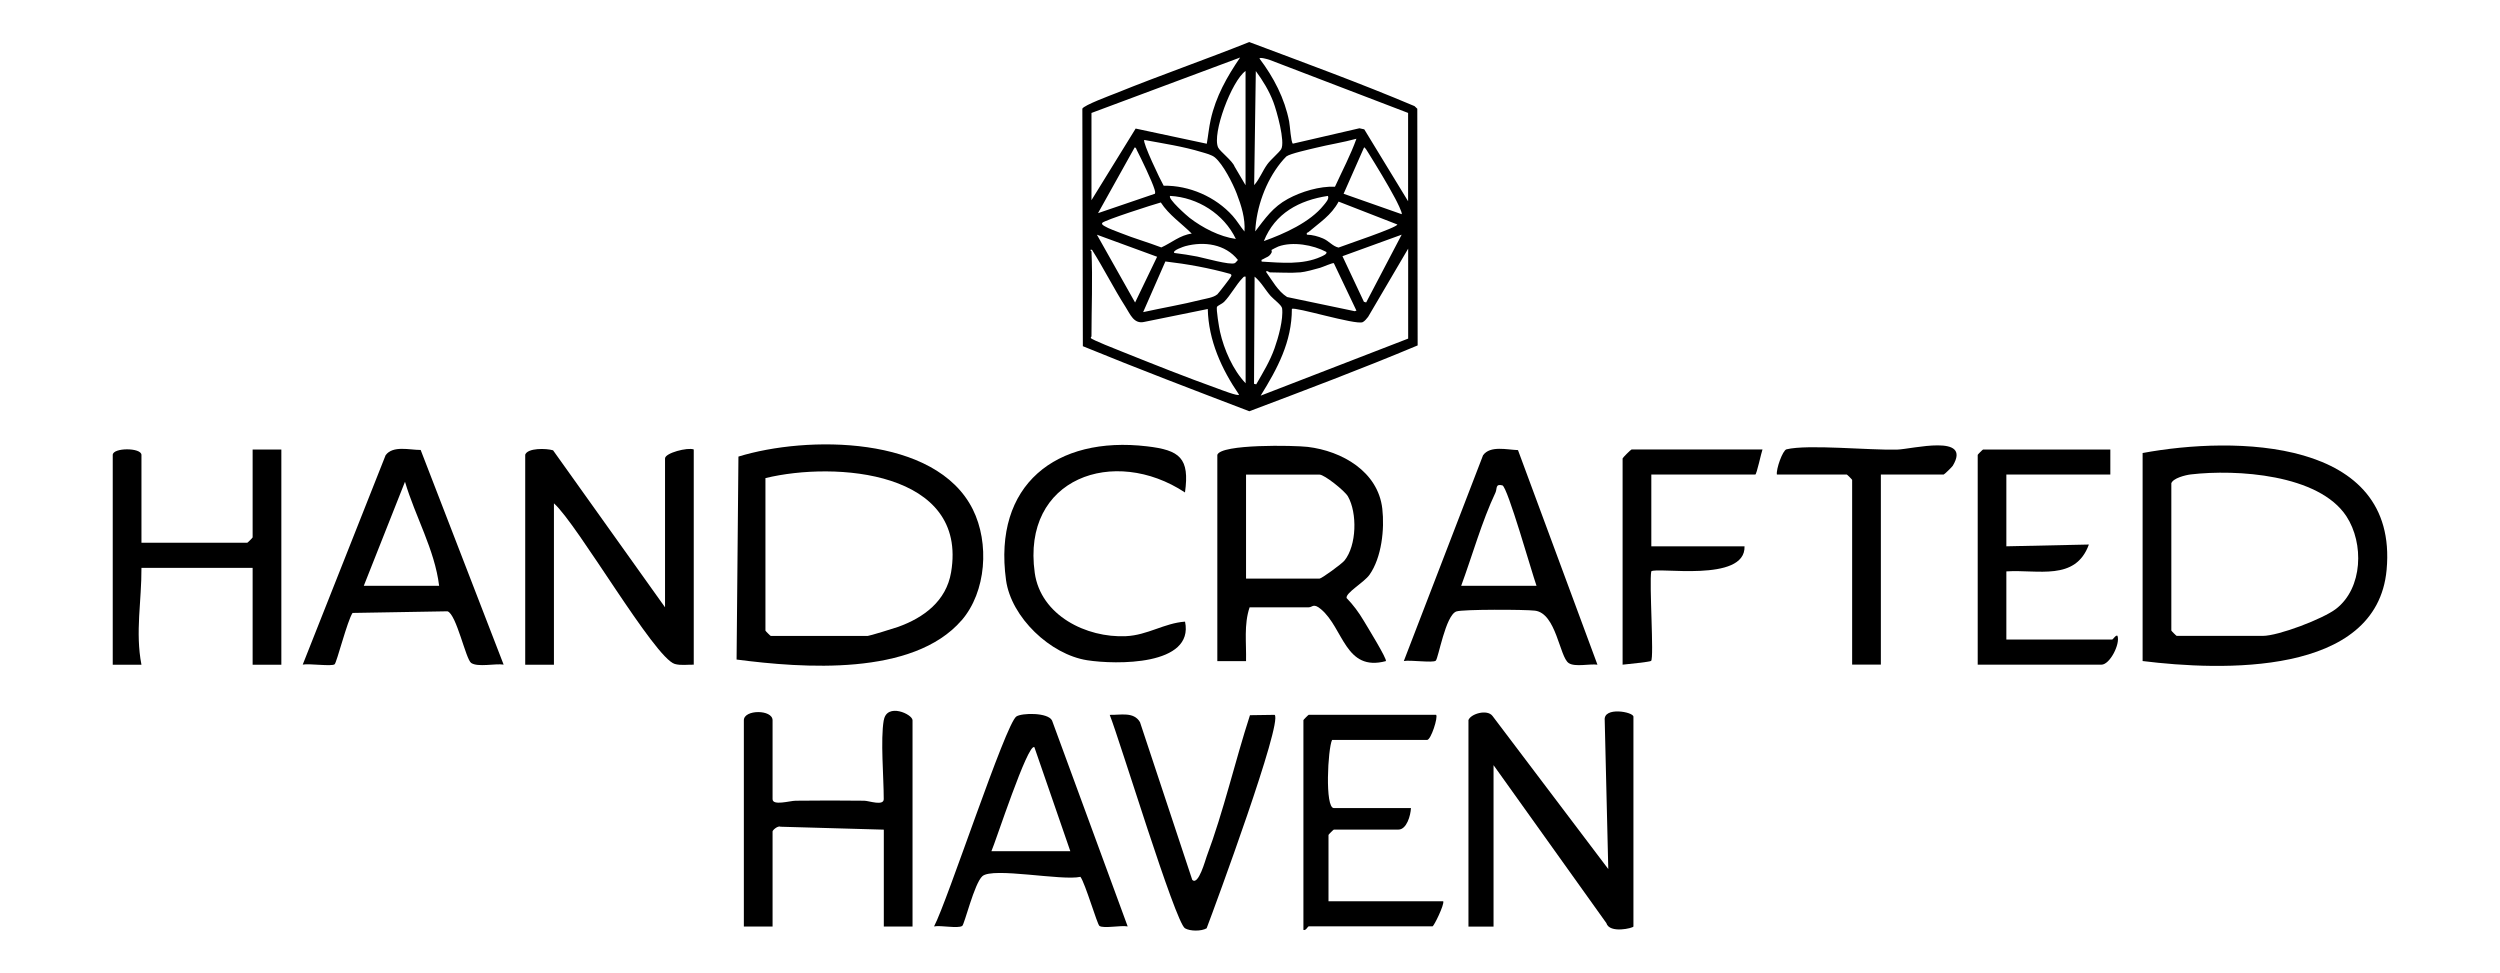
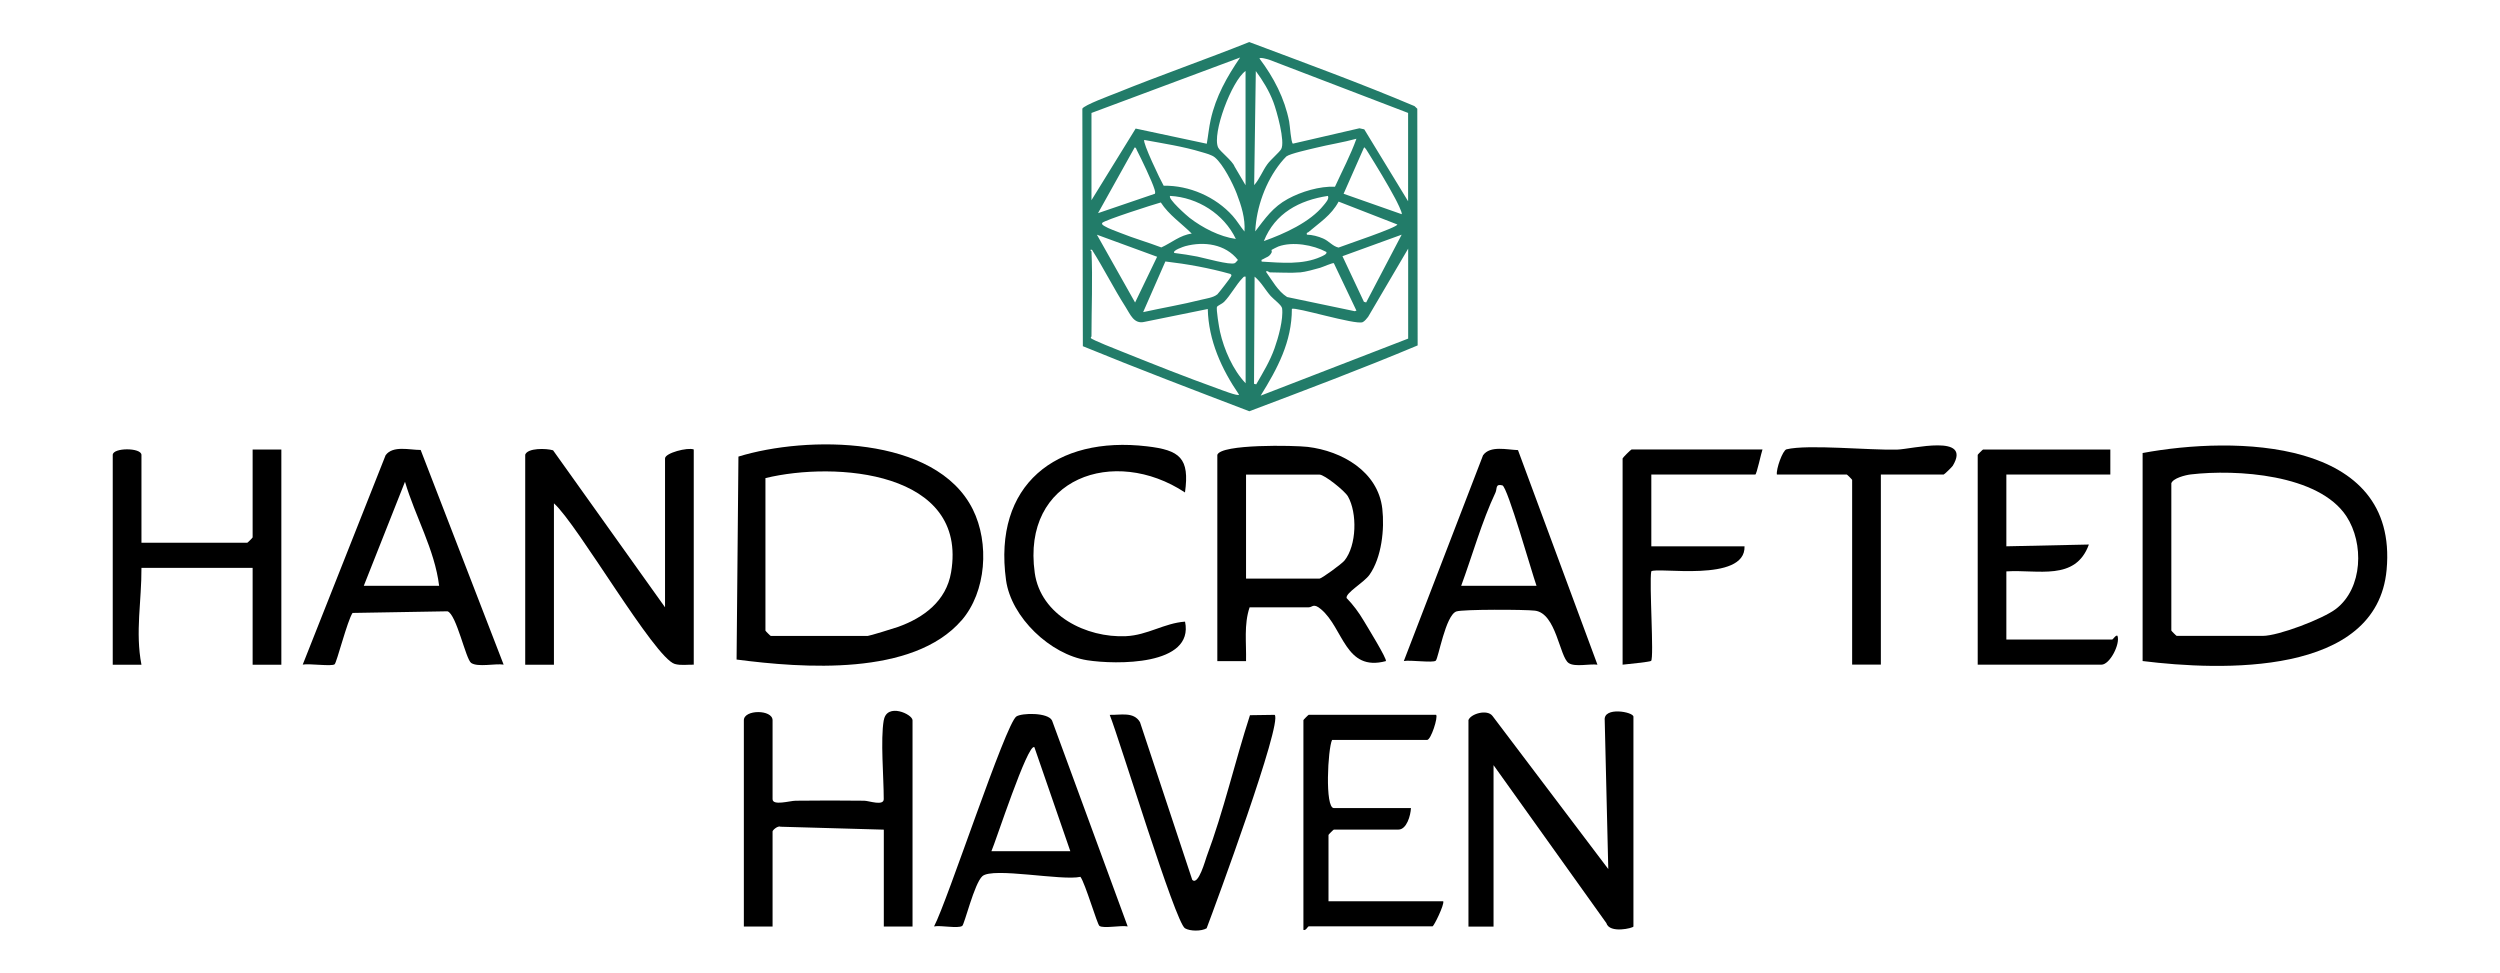
<svg xmlns="http://www.w3.org/2000/svg" id="Layer_1" version="1.1" viewBox="0 0 350.81 136.48">
-   <path d="M198.93,48.47c-7.79,3.27-15.71,6.25-23.62,9.24-7.81-2.99-15.63-5.96-23.36-9.13l-.07-33.33c.22-.49,3.98-1.88,4.76-2.19,6.17-2.5,12.48-4.69,18.66-7.16,7.76,2.92,15.56,5.76,23.19,8.99l.39.37.05,33.22ZM153.16,15.85v12.24l6.2-10.05,9.98,2.13c.2-1.13.3-2.26.55-3.38.72-3.25,2.28-6.01,4.13-8.72l-20.86,7.78ZM197.6,15.85l-19.5-7.47c-.16-.05-1.36-.41-1.36-.16,1.98,2.62,3.53,5.58,4.16,8.83.12.6.24,2.89.52,3.11l9.34-2.16.68.15,6.15,10.09v-12.39ZM174.78,25.98V9.96c-1.95,1.39-4.73,8.8-3.85,10.73.25.55,2.02,1.87,2.31,2.68l1.54,2.62ZM175.99,25.98c.77-.87,1.16-1.98,1.84-2.92.47-.66,1.68-1.67,1.95-2.13.59-1.04-.63-5.39-1.1-6.62-.59-1.56-1.47-3-2.46-4.34l-.23,16.02ZM176.14,32.47c1.4-1.83,2.48-3.42,4.58-4.56,1.89-1.03,4.47-1.8,6.61-1.71,1.02-2.23,2.19-4.44,3.01-6.73-1.89.52-3.84.81-5.74,1.28-.85.21-3.56.8-4.09,1.2-.15.12-.63.68-.79.88-2.12,2.64-3.42,6.25-3.58,9.63ZM170.49,22.1c-.45-.38-1.3-.59-1.88-.76-2.54-.78-5.43-1.22-8.04-1.7-.29.29,2.29,5.7,2.72,6.42,3.59-.06,7.29,1.56,9.68,4.23.62.69,1.07,1.49,1.66,2.2.13-1.85-.44-3.63-1.09-5.33-.54-1.41-1.9-4.09-3.04-5.05ZM162.07,27.17c.06-.2,0-.4-.06-.59-.35-1.17-1.87-4.32-2.49-5.52-.07-.14-.09-.36-.3-.37l-5.14,9.22,8-2.73ZM196.69,30.06c.14-.18-.73-1.87-.9-2.19-1.1-2.07-2.56-4.46-3.81-6.47-.08-.13-.46-.79-.57-.71l-2.87,6.5,8.16,2.87ZM173.42,33.53c-1.68-3.51-5.35-5.83-9.22-6.04-.41.36,2.41,2.84,2.73,3.08,1.81,1.39,4.2,2.64,6.49,2.96ZM185.75,28.79c.26-.33.8-.87.59-1.3-4.02.61-7.43,2.43-8.99,6.34,2.83-1.01,6.49-2.64,8.4-5.04ZM183.39,32.93c.74.01,1.59.24,2.26.53.86.37,1.33,1.09,2.18,1.28.95-.38,8.24-2.8,8.25-3.24l-8.24-3.21c-1.04,1.94-2.68,2.95-4.26,4.3-.11.09-.28,0-.19.35ZM167.22,32.77c-1.45-1.45-3.2-2.61-4.33-4.36-1,.27-7.94,2.5-8.21,2.86-.16.21.21.4.35.48.46.3,1.65.72,2.23.95,1.87.75,3.82,1.3,5.7,2.02,1.39-.62,2.65-1.74,4.27-1.94ZM153.92,32.93l5.36,9.52,3.09-6.42-8.46-3.1ZM191.7,42.45l4.99-9.52-8.31,3.02,3.01,6.4.31.09ZM164.8,35.5c1.07.14,2.15.29,3.2.5.98.2,4.61,1.23,5.26.93.16-.07.31-.33.45-.45-1.76-2.24-4.75-2.64-7.38-1.94-.18.05-1.9.61-1.54.96ZM186.11,35.35c-1.85-.99-4.72-1.49-6.73-.76-.12.04-.91.44-.95.48-.03.03.08.25,0,.38-.34.63-.71.61-1.2.92-.15.1-.27-.01-.19.34,2.73.16,5.74.48,8.31-.68.17-.08.97-.39.76-.68ZM197.6,47.51v-12.62l-5.62,9.57c-.18.24-.5.63-.77.75-1.01.42-9.58-2.22-9.93-1.86,0,4.62-2.03,8.38-4.38,12.17l20.71-8.01ZM153.16,35.27c.18,3.88,0,8.03,0,11.94,0,.04-.14.13-.08.23.09.22,3.75,1.66,4.31,1.88,4.43,1.78,9.03,3.61,13.52,5.22.23.08,2.96,1.15,2.95.83-2.44-3.57-4.28-7.6-4.38-12.01l-8.86,1.8c-1.51.38-2.01-1.05-2.69-2.11-1.66-2.6-3.05-5.4-4.7-8-.46-.04-.08.16-.07.23ZM170.79,41.34c.17-.15,1.86-2.33,1.94-2.52.09-.2.12-.24-.08-.38-2.99-.84-6.04-1.39-9.12-1.75l-3.12,7.11c2.71-.6,5.47-1.06,8.16-1.74.66-.16,1.72-.31,2.21-.73ZM182.41,38.22c-1.29.12-2.9,0-4.23,0-.08,0-.41-.33-.53-.08.87,1.22,1.67,2.72,2.96,3.54l9.5,1.99.23-.08-3.17-6.66c-.14-.09-1.55.54-1.93.65-.81.23-2.02.57-2.83.65ZM174.78,38.82c-.26-.06-.3.08-.45.23-.87.89-1.65,2.39-2.57,3.32-.25.25-.88.51-.98.68-.16.26.3,2.99.42,3.51.56,2.5,1.82,5.37,3.59,7.22v-14.96ZM176.28,53.93c.95-1.65,1.93-3.25,2.57-5.06.53-1.48,1.25-4.06,1.06-5.6-.06-.46-1.18-1.26-1.6-1.73-.78-.88-1.34-1.97-2.26-2.72l-.08,15.04.3.07Z" />
+   <defs>
+     <style>
+       .st0 {
+         fill: #227c69;
+       }
+     </style>
+   </defs>
+   <path class="st0" d="M198.93,48.47c-7.79,3.27-15.71,6.25-23.62,9.24-7.81-2.99-15.63-5.96-23.36-9.13l-.07-33.33c.22-.49,3.98-1.88,4.76-2.19,6.17-2.5,12.48-4.69,18.66-7.16,7.76,2.92,15.56,5.76,23.19,8.99l.39.37.05,33.22ZM153.16,15.85v12.24l6.2-10.05,9.98,2.13c.2-1.13.3-2.26.55-3.38.72-3.25,2.28-6.01,4.13-8.72l-20.86,7.78ZM197.6,15.85l-19.5-7.47c-.16-.05-1.36-.41-1.36-.16,1.98,2.62,3.53,5.58,4.16,8.83.12.6.24,2.89.52,3.11l9.34-2.16.68.15,6.15,10.09v-12.39ZM174.78,25.98V9.96c-1.95,1.39-4.73,8.8-3.85,10.73.25.55,2.02,1.87,2.31,2.68l1.54,2.62ZM175.99,25.98c.77-.87,1.16-1.98,1.84-2.92.47-.66,1.68-1.67,1.95-2.13.59-1.04-.63-5.39-1.1-6.62-.59-1.56-1.47-3-2.46-4.34l-.23,16.02ZM176.14,32.47c1.4-1.83,2.48-3.42,4.58-4.56,1.89-1.03,4.47-1.8,6.61-1.71,1.02-2.23,2.19-4.44,3.01-6.73-1.89.52-3.84.81-5.74,1.28-.85.21-3.56.8-4.09,1.2-.15.12-.63.68-.79.88-2.12,2.64-3.42,6.25-3.58,9.63ZM170.49,22.1c-.45-.38-1.3-.59-1.88-.76-2.54-.78-5.43-1.22-8.04-1.7-.29.29,2.29,5.7,2.72,6.42,3.59-.06,7.29,1.56,9.68,4.23.62.69,1.07,1.49,1.66,2.2.13-1.85-.44-3.63-1.09-5.33-.54-1.41-1.9-4.09-3.04-5.05ZM162.07,27.17c.06-.2,0-.4-.06-.59-.35-1.17-1.87-4.32-2.49-5.52-.07-.14-.09-.36-.3-.37l-5.14,9.22,8-2.73ZM196.69,30.06c.14-.18-.73-1.87-.9-2.19-1.1-2.07-2.56-4.46-3.81-6.47-.08-.13-.46-.79-.57-.71l-2.87,6.5,8.16,2.87ZM173.42,33.53c-1.68-3.51-5.35-5.83-9.22-6.04-.41.36,2.41,2.84,2.73,3.08,1.81,1.39,4.2,2.64,6.49,2.96ZM185.75,28.79c.26-.33.8-.87.59-1.3-4.02.61-7.43,2.43-8.99,6.34,2.83-1.01,6.49-2.64,8.4-5.04ZM183.39,32.93c.74.01,1.59.24,2.26.53.86.37,1.33,1.09,2.18,1.28.95-.38,8.24-2.8,8.25-3.24l-8.24-3.21c-1.04,1.94-2.68,2.95-4.26,4.3-.11.09-.28,0-.19.35ZM167.22,32.77c-1.45-1.45-3.2-2.61-4.33-4.36-1,.27-7.94,2.5-8.21,2.86-.16.21.21.4.35.48.46.3,1.65.72,2.23.95,1.87.75,3.82,1.3,5.7,2.02,1.39-.62,2.65-1.74,4.27-1.94ZM153.92,32.93l5.36,9.52,3.09-6.42-8.46-3.1ZM191.7,42.45l4.99-9.52-8.31,3.02,3.01,6.4.31.09ZM164.8,35.5c1.07.14,2.15.29,3.2.5.98.2,4.61,1.23,5.26.93.16-.07.31-.33.45-.45-1.76-2.24-4.75-2.64-7.38-1.94-.18.05-1.9.61-1.54.96ZM186.11,35.35c-1.85-.99-4.72-1.49-6.73-.76-.12.04-.91.44-.95.48-.03.03.08.25,0,.38-.34.63-.71.61-1.2.92-.15.1-.27-.01-.19.34,2.73.16,5.74.48,8.31-.68.17-.08.97-.39.76-.68ZM197.6,47.51v-12.62l-5.62,9.57c-.18.24-.5.63-.77.75-1.01.42-9.58-2.22-9.93-1.86,0,4.62-2.03,8.38-4.38,12.17l20.71-8.01ZM153.16,35.27c.18,3.88,0,8.03,0,11.94,0,.04-.14.13-.08.23.09.22,3.75,1.66,4.31,1.88,4.43,1.78,9.03,3.61,13.52,5.22.23.08,2.96,1.15,2.95.83-2.44-3.57-4.28-7.6-4.38-12.01l-8.86,1.8c-1.51.38-2.01-1.05-2.69-2.11-1.66-2.6-3.05-5.4-4.7-8-.46-.04-.08.16-.07.23ZM170.79,41.34c.17-.15,1.86-2.33,1.94-2.52.09-.2.12-.24-.08-.38-2.99-.84-6.04-1.39-9.12-1.75l-3.12,7.11c2.71-.6,5.47-1.06,8.16-1.74.66-.16,1.72-.31,2.21-.73ZM182.41,38.22c-1.29.12-2.9,0-4.23,0-.08,0-.41-.33-.53-.08.87,1.22,1.67,2.72,2.96,3.54l9.5,1.99.23-.08-3.17-6.66c-.14-.09-1.55.54-1.93.65-.81.23-2.02.57-2.83.65ZM174.78,38.82c-.26-.06-.3.08-.45.23-.87.89-1.65,2.39-2.57,3.32-.25.25-.88.51-.98.68-.16.26.3,2.99.42,3.51.56,2.5,1.82,5.37,3.59,7.22v-14.96ZM176.28,53.93c.95-1.65,1.93-3.25,2.57-5.06.53-1.48,1.25-4.06,1.06-5.6-.06-.46-1.18-1.26-1.6-1.73-.78-.88-1.34-1.97-2.26-2.72l-.08,15.04.3.07Z" />
  <g>
    <path d="M134.92,87.06c-6.82,7.86-22.26,6.7-31.56,5.49l.26-28.48c9.56-2.95,27.69-3.02,32.89,7.41,2.35,4.71,1.91,11.56-1.59,15.59ZM107.41,67.1v21.39c0,.05.7.75.75.75h13.59c.22,0,3.69-1.06,4.27-1.27,3.62-1.3,6.76-3.63,7.44-7.66,2.41-14.21-16.24-15.61-26.05-13.22Z" />
    <path d="M300.66,92.76v-29.19c12.84-2.39,35.94-2.15,34.24,16.38-1.37,15.02-23.34,14.16-34.24,12.81ZM304.69,67.85v20.63c0,.05.7.75.75.75h12.08c2.2,0,8.47-2.39,10.29-3.8,3.76-2.91,3.93-9.19,1.45-12.98-3.88-5.92-15.47-6.62-21.82-5.88-.77.09-2.54.53-2.76,1.27Z" />
    <path d="M73.69,63.83c.31-1.01,3.01-.92,3.92-.64l15.71,22.03v-20.89c0-.77,3.18-1.59,4.03-1.26v30.2c-.87-.02-1.81.14-2.66-.1-2.85-.83-13.66-19.63-16.96-22.54v22.65h-4.03v-29.44Z" />
    <path d="M170.82,63.83c.49-1.55,10.82-1.34,12.69-1.12,4.8.58,9.86,3.45,10.46,8.67.33,2.88-.09,6.86-1.8,9.28-.76,1.07-3.38,2.54-3.21,3.26.93.96,1.71,2.01,2.39,3.16.38.64,3.36,5.47,3.12,5.69-5.71,1.53-5.93-4.61-9.1-7.28-1.08-.91-1.19-.27-1.72-.27h-8.3c-.82,2.43-.44,5.02-.5,7.55h-4.03v-28.94ZM174.85,81.19h10.32c.28,0,3.12-2.06,3.5-2.54,1.71-2.13,1.8-6.66.48-8.99-.45-.79-3.31-3.06-3.98-3.06h-10.32v14.59Z" />
    <path d="M206.05,101.07c.28-.89,2.62-1.6,3.38-.61l16.25,21.49-.5-20.88c-.21-1.95,4.03-1.18,4.03-.5v29.44c0,.21-3.36,1.04-3.8-.48l-15.83-22.16v22.65h-3.52v-28.94Z" />
    <path d="M124.02,101.07c.42-2.5,4.03-.85,4.03,0v28.94h-4.03v-13.59l-14.47-.41c-.4-.19-1.14.48-1.14.66v13.34h-4.03v-28.94c0-1.53,4.03-1.53,4.03,0v11.07c0,.96,2.42.23,3.24.22,3.19-.04,6.43-.04,9.62,0,.68.01,2.74.78,2.74-.23,0-3.11-.47-8.3,0-11.07Z" />
    <path d="M19.85,76.16h14.85c.05,0,.75-.7.75-.75v-12.33h4.03v30.2h-4.03v-13.59h-15.6c.03,4.6-.89,9.02,0,13.59h-4.03v-29.44c0-1.05,4.03-1.05,4.03,0v12.33Z" />
    <path d="M59.03,63.14l11.64,30.12c-1.2-.18-3.61.4-4.55-.23-.76-.51-2.06-6.82-3.32-7.25l-13.33.23c-.71,1.04-2.22,6.95-2.51,7.2-.39.34-3.58-.13-4.48.05l11.63-29.38c1.02-1.4,3.34-.74,4.91-.74ZM51.05,82.2h10.57c-.62-5.08-3.35-9.71-4.79-14.6l-5.78,14.6Z" />
    <path d="M213.01,63.16l11.15,30.11c-1.1-.15-3.17.37-4.04-.23-1.28-.86-1.74-6.99-4.73-7.35-1.4-.17-10.11-.2-11.02.11-1.53.52-2.53,6.6-2.9,6.91-.39.34-3.58-.13-4.48.05l11.12-28.88c1.01-1.39,3.34-.77,4.9-.72ZM205.04,82.2h10.57c-.63-1.74-4.07-13.91-4.79-14.09-1.02-.26-.71.46-.97,1.01-1.9,4.02-3.26,8.87-4.81,13.08Z" />
    <path d="M158.24,130c-.95-.19-3.35.33-3.96-.07-.31-.2-2-6-2.67-6.89-2.58.59-12.31-1.39-13.76-.09-1.13,1-2.51,6.78-2.83,6.98-.63.4-3-.12-3.95.07,1.89-3.57,10.03-28.43,11.55-29.46.75-.51,4.45-.59,5.01.57l10.61,28.89ZM150.19,119.44l-5.04-14.59c-.91-.68-5.5,13.46-6.03,14.59h11.07Z" />
    <path d="M296.13,63.07v3.52h-14.59v10.07l11.58-.25c-1.88,5.18-7.15,3.48-11.58,3.77v9.56h14.85c.11,0,.57-.75.75-.5.39,1.14-1.08,4.03-2.26,4.03h-17.36v-29.44c0-.05.7-.75.75-.75h17.87Z" />
    <path d="M166.29,69.11c-9.92-6.56-22.96-2.08-21.09,11.28.84,5.97,7.25,9.14,12.8,8.88,3.04-.14,5.37-1.83,8.29-2.04,1.3,6.22-9.73,6.04-13.72,5.42-5.17-.8-10.68-6.01-11.4-11.25-1.84-13.37,7-20.27,19.78-18.77,4.61.54,6.01,1.63,5.33,6.49Z" />
    <path d="M201.52,100.31c.31.29-.72,3.52-1.26,3.52h-13.34c-.59,1.23-1.03,9.56.25,9.56h10.82c-.04,1.01-.59,3.02-1.76,3.02h-9.06c-.05,0-.75.7-.75.75v9.31h16.1c.19.44-1.31,3.52-1.51,3.52h-17.36c-.15,0-.39.64-.75.5v-29.44c0-.05.7-.75.75-.75h17.87Z" />
    <path d="M167.3,123.46c.86.9,1.87-2.88,2.02-3.26,2.38-6.35,3.98-13.36,6.08-19.84l3.47-.05c1.12,1.11-8.26,26.55-9.55,29.95-.72.43-2.32.43-3.04,0-1.36-.82-9.16-26.43-10.56-29.95,1.49.05,3.37-.49,4.25,1.03l7.33,22.12Z" />
    <path d="M247.32,63.07c-.17.44-.82,3.52-1.01,3.52h-14.59v10.07h13.08c.18,5.16-12.41,2.85-13.09,3.52-.3,1.68.41,12.11-.02,12.56-.14.14-3.36.46-4,.53v-28.94c0-.09,1.17-1.26,1.26-1.26h18.37Z" />
    <path d="M263.93,66.59v26.67h-4.03v-25.92c0-.05-.7-.75-.75-.75h-9.81c-.13-.75.81-3.41,1.35-3.54,3.01-.73,11.69.15,15.53.04,2.08-.06,10.53-2.28,7.8,2.27-.12.19-1.19,1.23-1.28,1.23h-8.81Z" />
  </g>
</svg>
